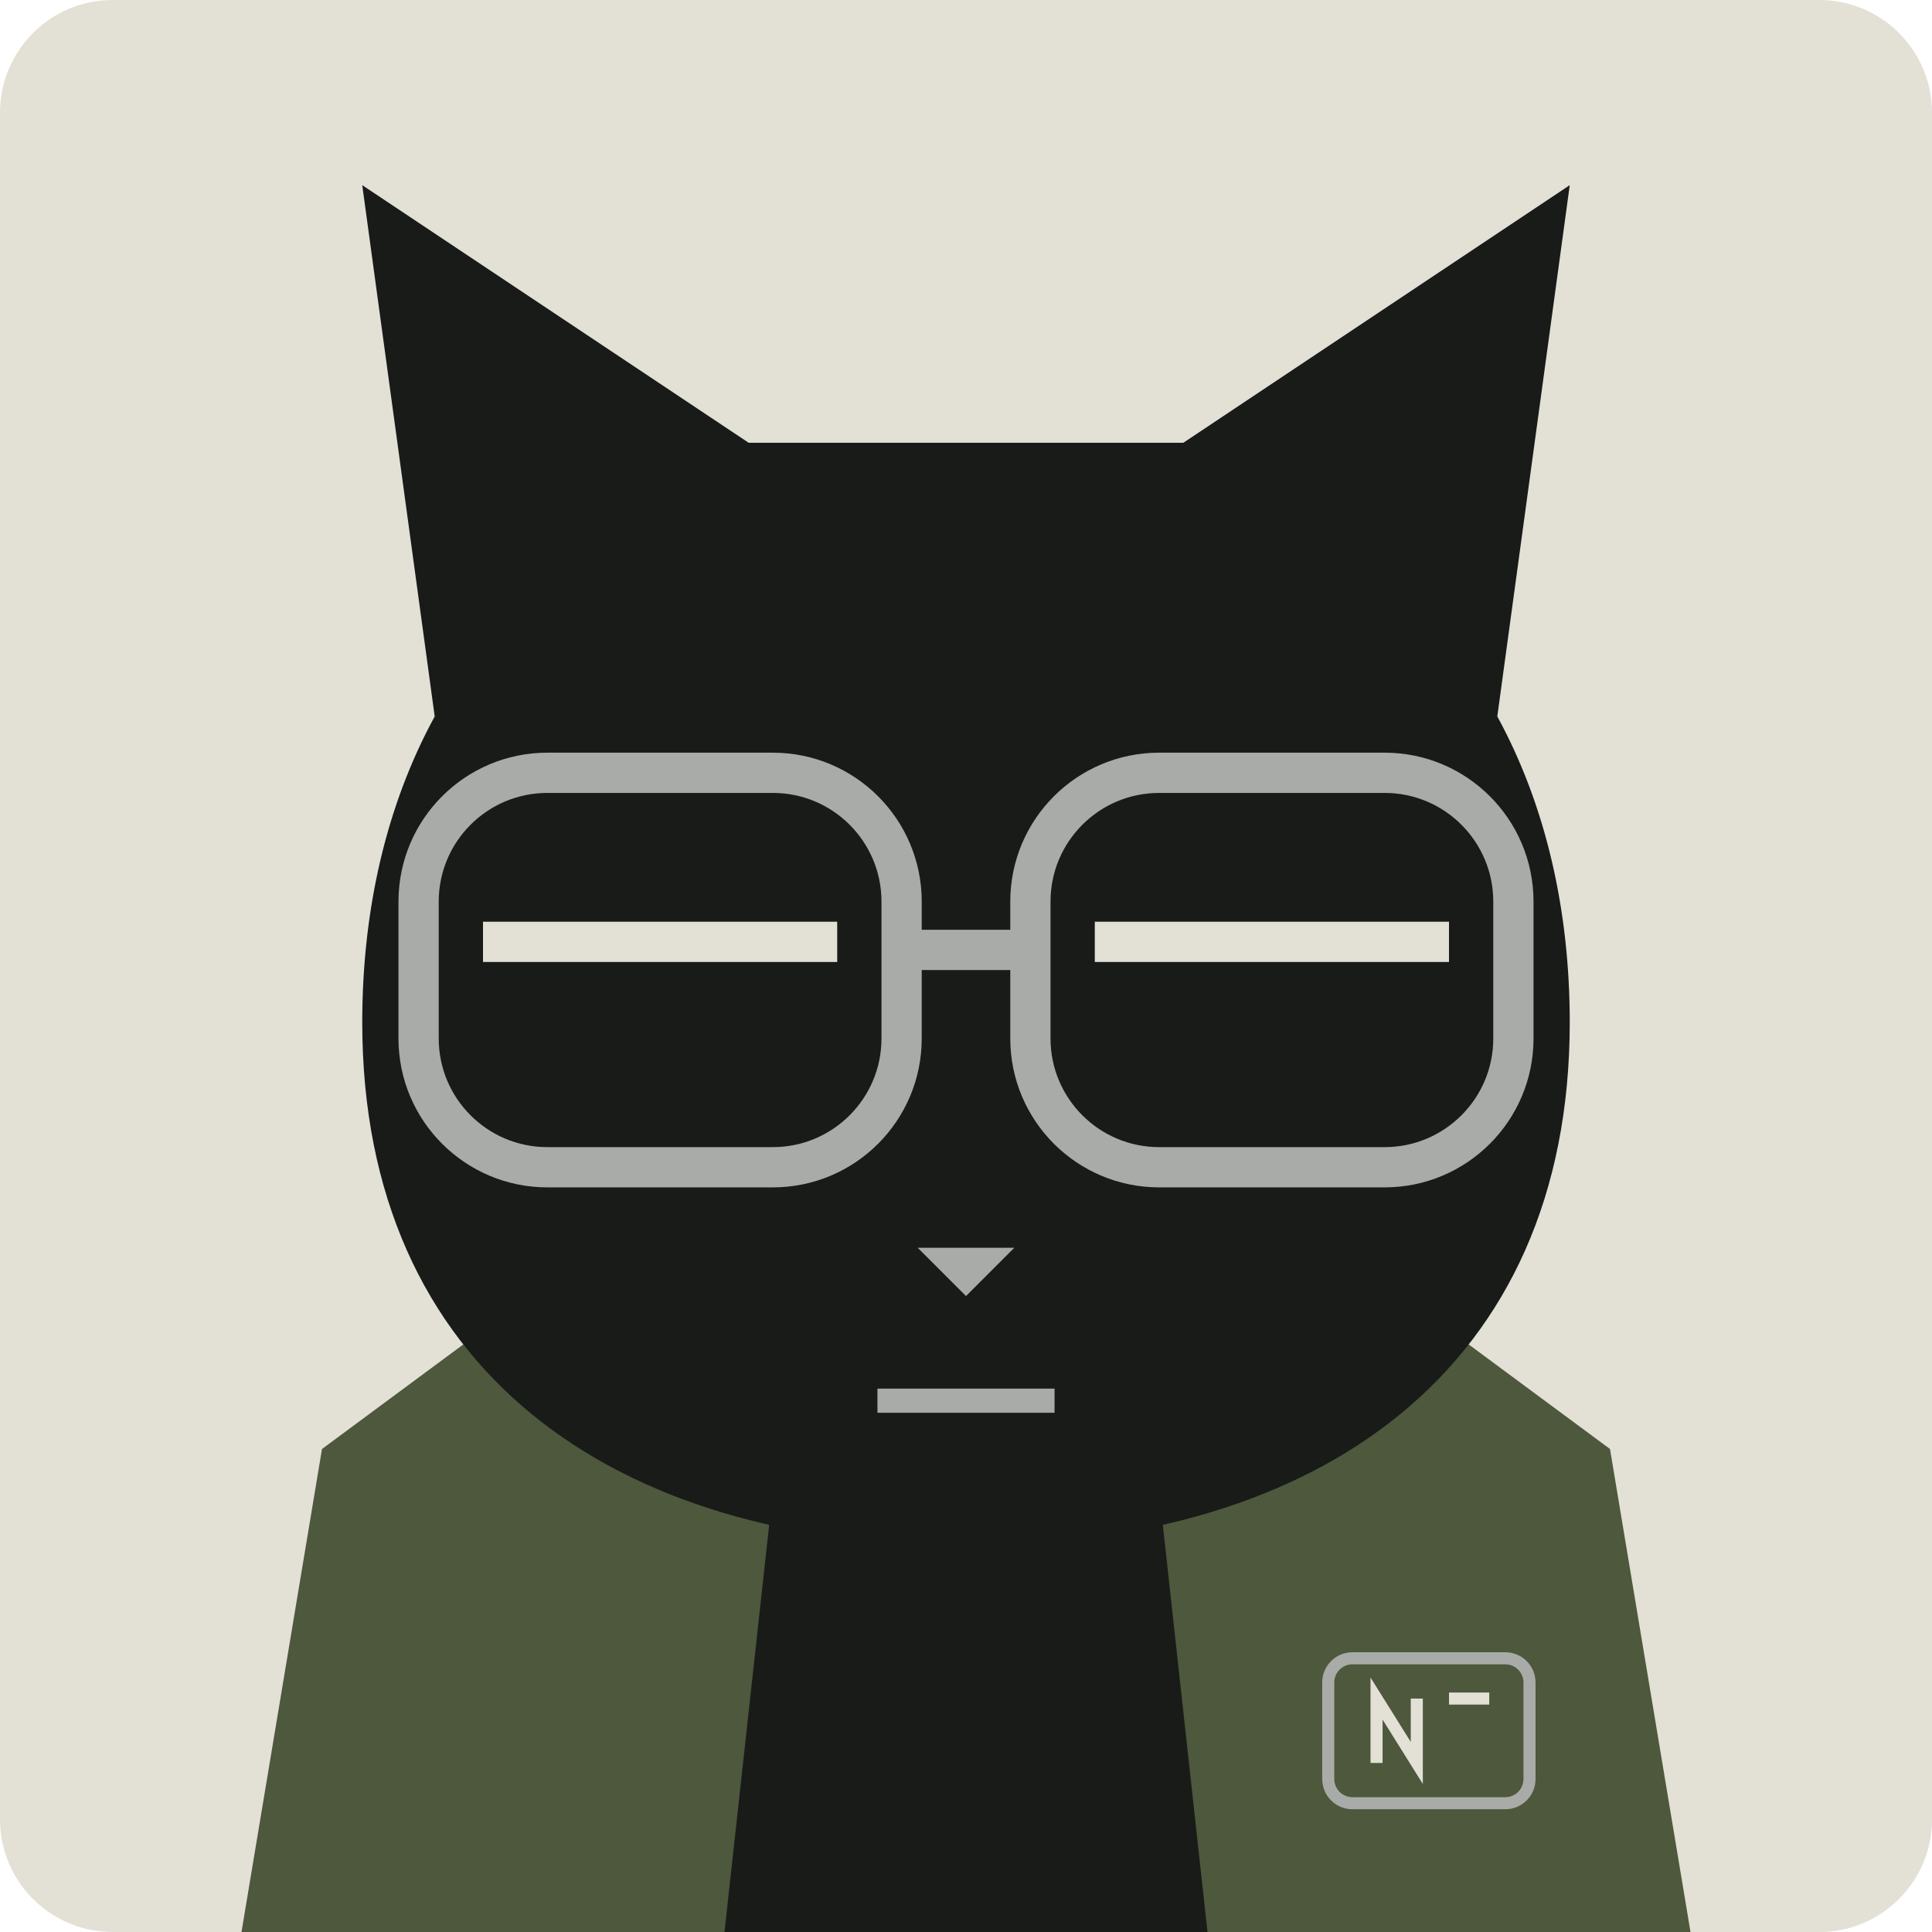
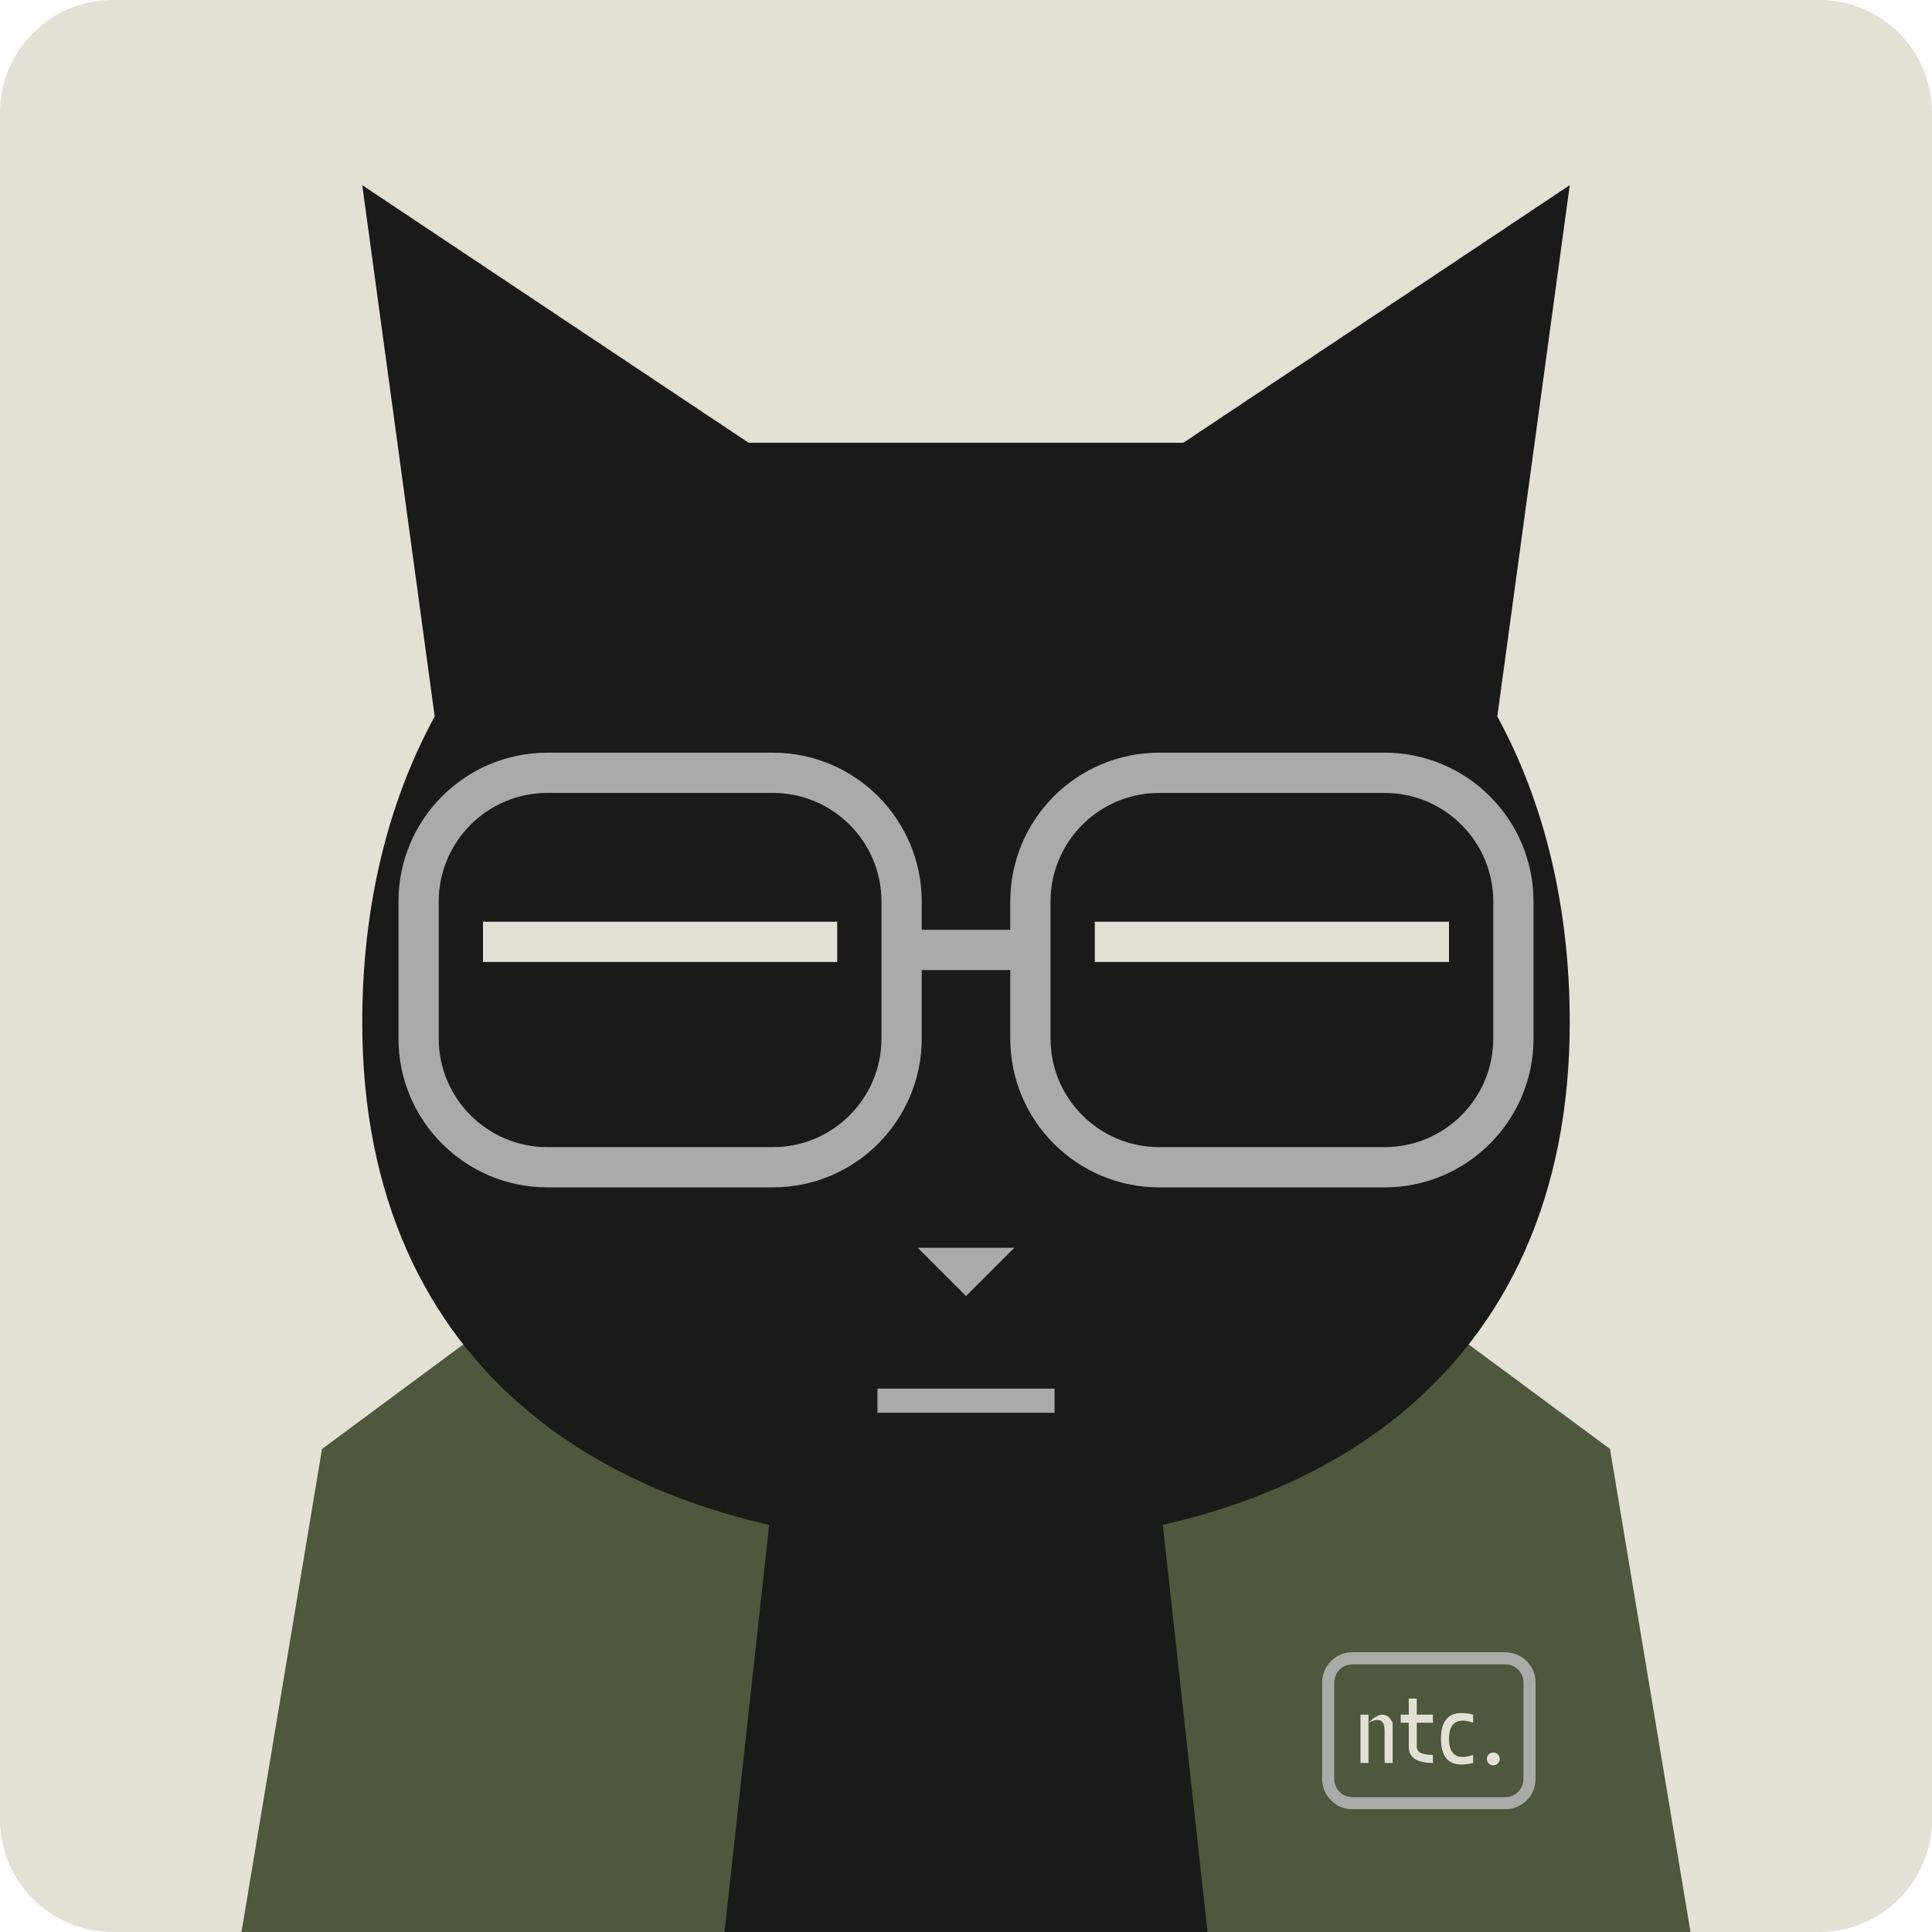
- <svg xmlns="http://www.w3.org/2000/svg" viewBox="0 0 240 240" fill="none">
+ <svg xmlns="http://www.w3.org/2000/svg" width="240" height="240" viewBox="0 0 240 240" fill="none">
  <rect width="240" height="240" rx="14" fill="#E3E0D6" />
  <path d="m30 240 10-60 50-37h60l50 37 10 60Z" fill="#4D583C" />
  <path d="m99 158-9 82h60l-9-82Z" fill="#191B19" />
  <path d="m54 89-9-66 48 32h54l48-32-9 66c6 11 9 24 9 38 0 43-31 65-75 65s-75-22-75-65c0-14 3-27 9-38Z" fill="#191B19" />
  <g stroke="#A9ABA8" stroke-width="5">
    <rect x="52" y="96" width="60" height="49" rx="16" />
    <rect x="128" y="96" width="60" height="49" rx="16" />
    <path d="M112 118h16" />
  </g>
  <g stroke="#E3E0D6" stroke-width="5">
    <path d="M60 117h44m32 0h44" />
  </g>
  <path d="m114 155 6 6 6-6Z" fill="#A9ABA8" />
  <path d="M109 174h22" stroke="#A9ABA8" stroke-width="3" />
  <rect x="165" y="206" width="25" height="18" rx="3" stroke="#A9ABA8" stroke-width="1.5" />
-   <path d="M171 219v-8l5 8v-8m4 0h5" stroke="#E3E0D6" stroke-width="1.5" />
+   <g fill="#E3E0D6">
+     <path d="M169 219v-6h1v1q2-2 3 0v5h-1v-4q0-2-2-1v5Z" />
+     <path d="M175 211h1v2h2v1h-2v3q0 1 2 1v1q-3 0-3-2v-3h-1v-1h1Z" />
+     <path d="M183 214q-3-1-3 2t3 2v1q-4 1-4-3t4-3Z" />
+     <circle cx="185.5" cy="218.5" r=".8" />
+   </g>
</svg>
